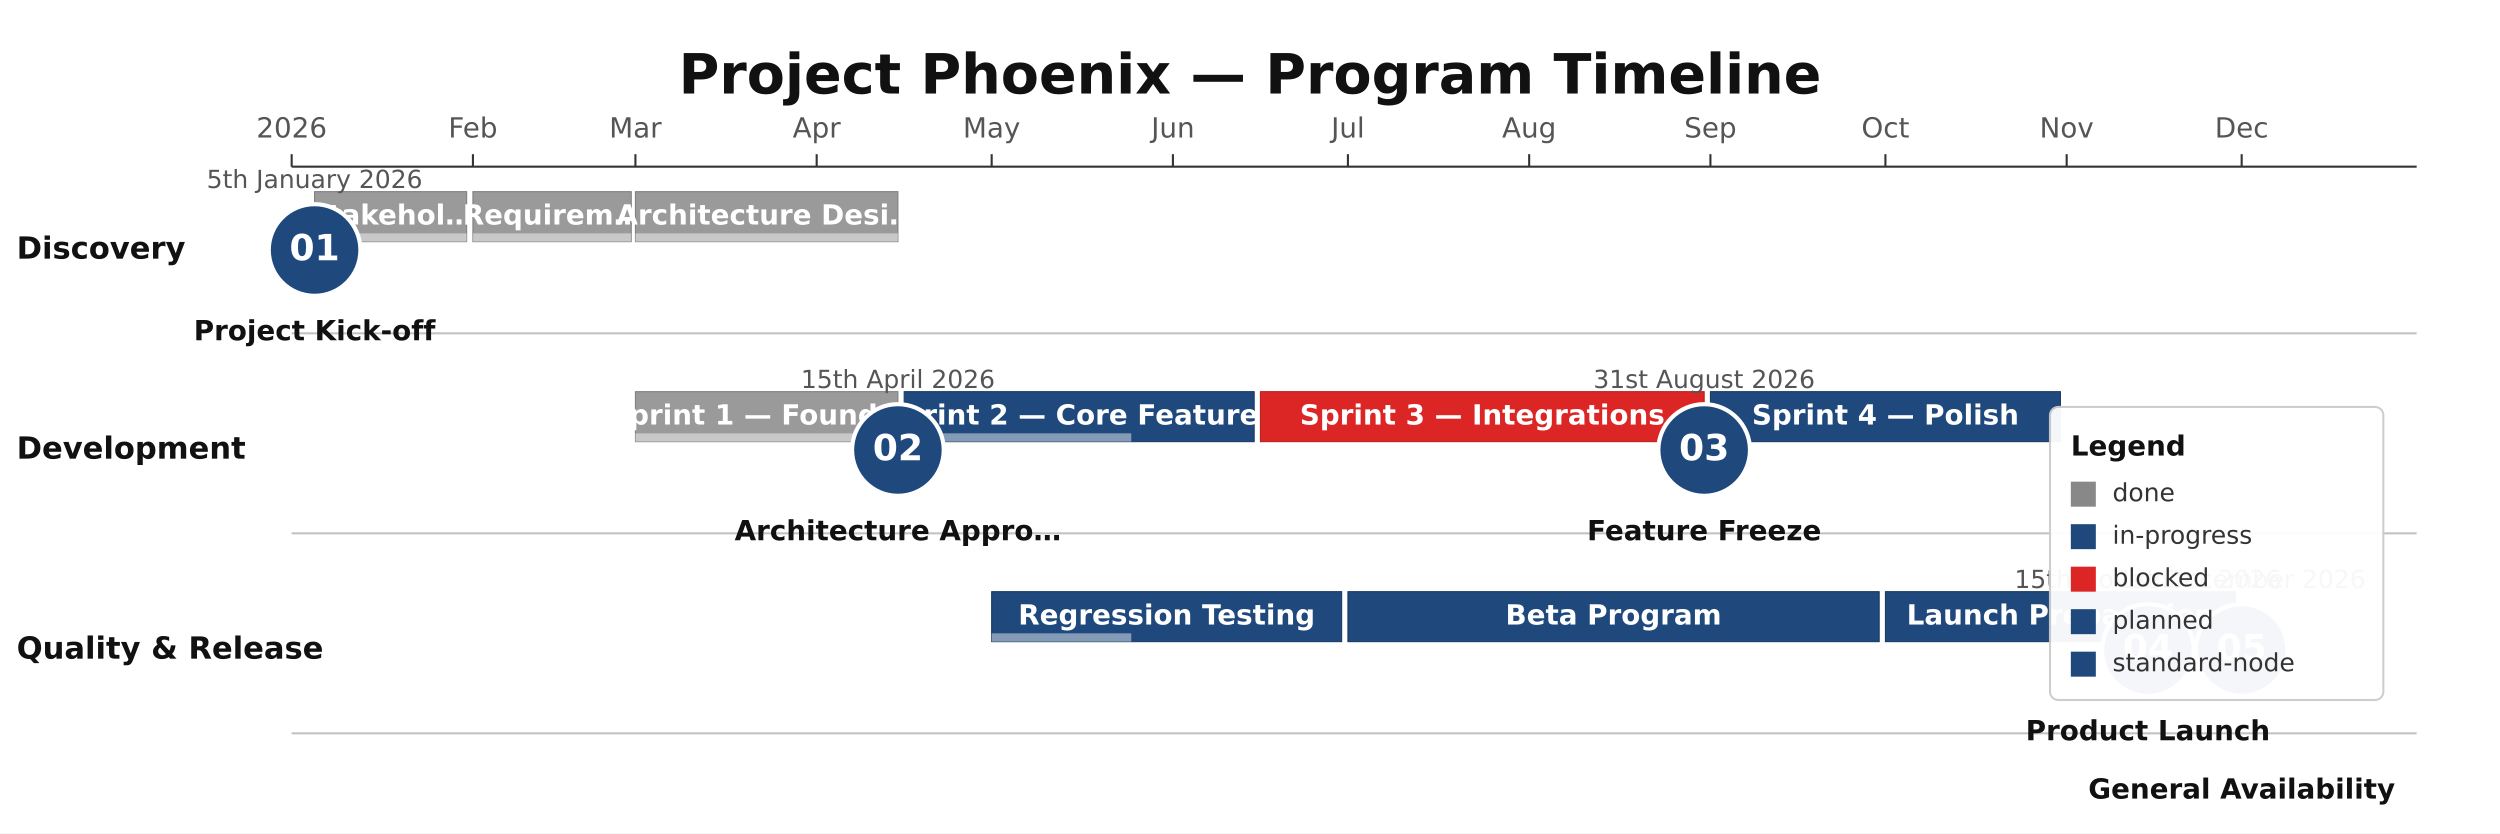
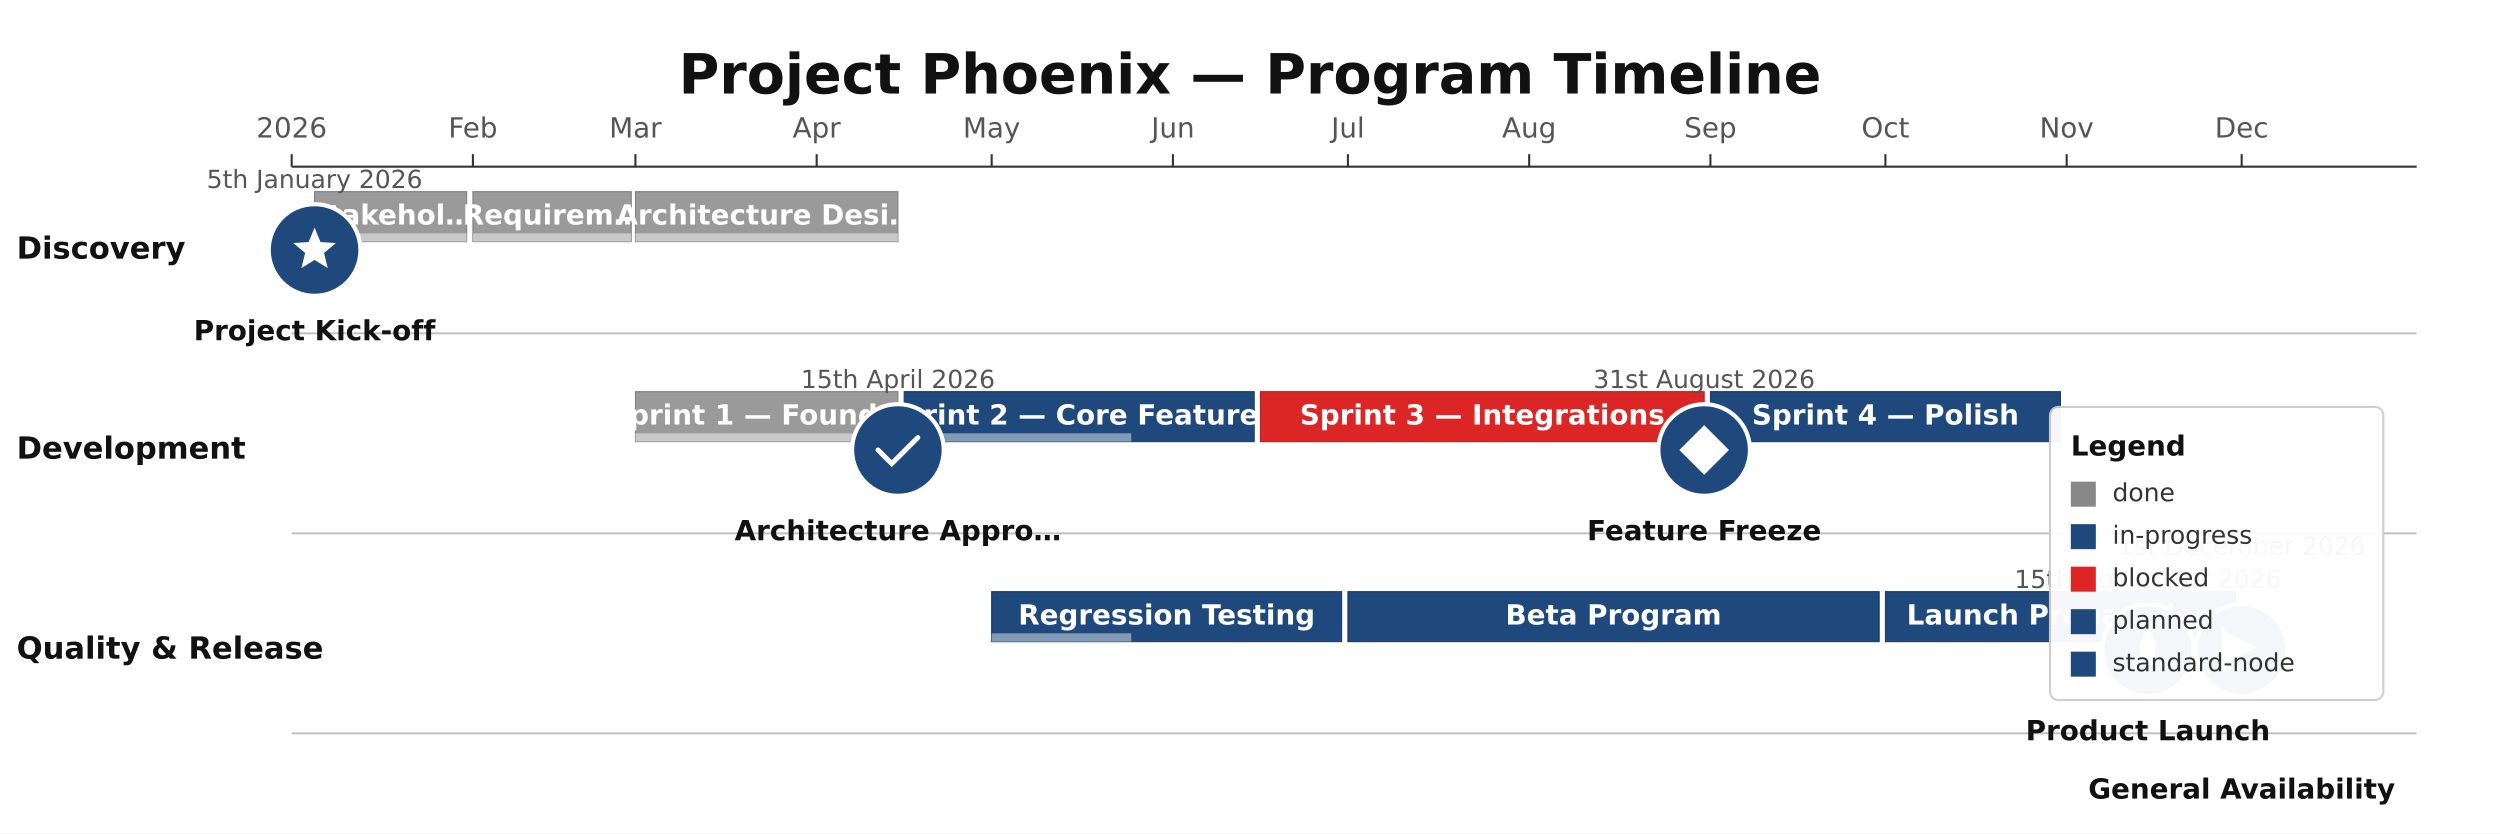
<svg xmlns="http://www.w3.org/2000/svg" height="400" version="1.1" viewBox="0 0 1200 400" width="1200">
  <rect fill="#FFFFFF" height="400" width="1200" x="0" y="0" />
  <text dominant-baseline="middle" fill="#111111" font-family="DejaVu Sans, Arial, Helvetica, sans-serif" font-size="26.67" font-weight="700" text-anchor="middle" x="600" y="37.33">Project Phoenix — Program Timeline</text>
  <line stroke="#333333" stroke-width="1" x1="140" x2="1160" y1="80" y2="80" />
  <line stroke="#333333" stroke-width="1" x1="140" x2="140" y1="74" y2="80" />
  <text dominant-baseline="alphabetic" fill="#555555" font-family="DejaVu Sans, Arial, Helvetica, sans-serif" font-size="13.33" font-weight="400" text-anchor="middle" x="140" y="66">2026</text>
  <line stroke="#333333" stroke-width="1" x1="227" x2="227" y1="74" y2="80" />
  <text dominant-baseline="alphabetic" fill="#555555" font-family="DejaVu Sans, Arial, Helvetica, sans-serif" font-size="13.33" font-weight="400" text-anchor="middle" x="227" y="66">Feb</text>
  <line stroke="#333333" stroke-width="1" x1="305" x2="305" y1="74" y2="80" />
  <text dominant-baseline="alphabetic" fill="#555555" font-family="DejaVu Sans, Arial, Helvetica, sans-serif" font-size="13.33" font-weight="400" text-anchor="middle" x="305" y="66">Mar</text>
  <line stroke="#333333" stroke-width="1" x1="392" x2="392" y1="74" y2="80" />
  <text dominant-baseline="alphabetic" fill="#555555" font-family="DejaVu Sans, Arial, Helvetica, sans-serif" font-size="13.33" font-weight="400" text-anchor="middle" x="392" y="66">Apr</text>
  <line stroke="#333333" stroke-width="1" x1="476" x2="476" y1="74" y2="80" />
  <text dominant-baseline="alphabetic" fill="#555555" font-family="DejaVu Sans, Arial, Helvetica, sans-serif" font-size="13.33" font-weight="400" text-anchor="middle" x="476" y="66">May</text>
  <line stroke="#333333" stroke-width="1" x1="563" x2="563" y1="74" y2="80" />
  <text dominant-baseline="alphabetic" fill="#555555" font-family="DejaVu Sans, Arial, Helvetica, sans-serif" font-size="13.33" font-weight="400" text-anchor="middle" x="563" y="66">Jun</text>
  <line stroke="#333333" stroke-width="1" x1="647" x2="647" y1="74" y2="80" />
  <text dominant-baseline="alphabetic" fill="#555555" font-family="DejaVu Sans, Arial, Helvetica, sans-serif" font-size="13.33" font-weight="400" text-anchor="middle" x="647" y="66">Jul</text>
  <line stroke="#333333" stroke-width="1" x1="734" x2="734" y1="74" y2="80" />
  <text dominant-baseline="alphabetic" fill="#555555" font-family="DejaVu Sans, Arial, Helvetica, sans-serif" font-size="13.33" font-weight="400" text-anchor="middle" x="734" y="66">Aug</text>
  <line stroke="#333333" stroke-width="1" x1="821" x2="821" y1="74" y2="80" />
  <text dominant-baseline="alphabetic" fill="#555555" font-family="DejaVu Sans, Arial, Helvetica, sans-serif" font-size="13.33" font-weight="400" text-anchor="middle" x="821" y="66">Sep</text>
  <line stroke="#333333" stroke-width="1" x1="905" x2="905" y1="74" y2="80" />
  <text dominant-baseline="alphabetic" fill="#555555" font-family="DejaVu Sans, Arial, Helvetica, sans-serif" font-size="13.33" font-weight="400" text-anchor="middle" x="905" y="66">Oct</text>
  <line stroke="#333333" stroke-width="1" x1="992" x2="992" y1="74" y2="80" />
  <text dominant-baseline="alphabetic" fill="#555555" font-family="DejaVu Sans, Arial, Helvetica, sans-serif" font-size="13.33" font-weight="400" text-anchor="middle" x="992" y="66">Nov</text>
  <line stroke="#333333" stroke-width="1" x1="1076" x2="1076" y1="74" y2="80" />
  <text dominant-baseline="alphabetic" fill="#555555" font-family="DejaVu Sans, Arial, Helvetica, sans-serif" font-size="13.33" font-weight="400" text-anchor="middle" x="1076" y="66">Dec</text>
  <line opacity="0.3" stroke="#333333" stroke-width="1" x1="140" x2="1160" y1="160" y2="160" />
  <text dominant-baseline="middle" fill="#111111" font-family="DejaVu Sans, Arial, Helvetica, sans-serif" font-size="14.67" font-weight="600" text-anchor="start" x="8" y="120">Discovery</text>
  <line opacity="0.3" stroke="#333333" stroke-width="1" x1="140" x2="1160" y1="256" y2="256" />
  <text dominant-baseline="middle" fill="#111111" font-family="DejaVu Sans, Arial, Helvetica, sans-serif" font-size="14.67" font-weight="600" text-anchor="start" x="8" y="216">Development</text>
  <line opacity="0.3" stroke="#333333" stroke-width="1" x1="140" x2="1160" y1="352" y2="352" />
  <text dominant-baseline="middle" fill="#111111" font-family="DejaVu Sans, Arial, Helvetica, sans-serif" font-size="14.67" font-weight="600" text-anchor="start" x="8" y="312">Quality &amp; Release</text>
  <rect fill="#888888" height="24" opacity="0.85" rx="0" stroke="#666666" stroke-width="0.5" width="73" x="151" y="92" />
  <rect fill="#FFFFFF" height="4" opacity="0.45" rx="0" width="73" x="151" y="112" />
  <text dominant-baseline="middle" fill="#FFFFFF" font-family="DejaVu Sans, Arial, Helvetica, sans-serif" font-size="13.33" font-weight="600" text-anchor="middle" x="187.5" y="104">Stakehol…</text>
  <rect fill="#888888" height="24" opacity="0.85" rx="0" stroke="#666666" stroke-width="0.5" width="76" x="227" y="92" />
  <rect fill="#FFFFFF" height="4" opacity="0.45" rx="0" width="76" x="227" y="112" />
  <text dominant-baseline="middle" fill="#FFFFFF" font-family="DejaVu Sans, Arial, Helvetica, sans-serif" font-size="13.33" font-weight="600" text-anchor="middle" x="265" y="104">Requirem…</text>
  <rect fill="#888888" height="24" opacity="0.85" rx="0" stroke="#666666" stroke-width="0.5" width="126" x="305" y="92" />
  <rect fill="#FFFFFF" height="4" opacity="0.45" rx="0" width="126" x="305" y="112" />
  <text dominant-baseline="middle" fill="#FFFFFF" font-family="DejaVu Sans, Arial, Helvetica, sans-serif" font-size="13.33" font-weight="600" text-anchor="middle" x="368" y="104">Architecture Desi…</text>
  <rect fill="#888888" height="24" opacity="0.85" rx="0" stroke="#666666" stroke-width="0.5" width="126" x="305" y="188" />
  <rect fill="#FFFFFF" height="4" opacity="0.45" rx="0" width="126" x="305" y="208" />
  <text dominant-baseline="middle" fill="#FFFFFF" font-family="DejaVu Sans, Arial, Helvetica, sans-serif" font-size="13.33" font-weight="600" text-anchor="middle" x="368" y="200">Sprint 1 — Founda…</text>
  <rect fill="#1F497D" height="24" opacity="1" rx="0" stroke="#163760" stroke-width="0.5" width="168" x="434" y="188" />
  <rect fill="#FFFFFF" height="4" opacity="0.45" rx="0" width="109" x="434" y="208" />
  <text dominant-baseline="middle" fill="#FFFFFF" font-family="DejaVu Sans, Arial, Helvetica, sans-serif" font-size="13.33" font-weight="600" text-anchor="middle" x="518" y="200">Sprint 2 — Core Features</text>
  <rect fill="#DC2626" height="24" opacity="1" rx="0" stroke="#B91C1C" stroke-width="0.5" width="213" x="605" y="188" />
  <text dominant-baseline="middle" fill="#FFFFFF" font-family="DejaVu Sans, Arial, Helvetica, sans-serif" font-size="13.33" font-weight="600" text-anchor="middle" x="711.5" y="200">Sprint 3 — Integrations</text>
  <rect fill="#1F497D" height="24" opacity="1" rx="0" stroke="#163760" stroke-width="0.5" width="168" x="821" y="188" />
  <text dominant-baseline="middle" fill="#FFFFFF" font-family="DejaVu Sans, Arial, Helvetica, sans-serif" font-size="13.33" font-weight="600" text-anchor="middle" x="905" y="200">Sprint 4 — Polish</text>
  <rect fill="#1F497D" height="24" opacity="1" rx="0" stroke="#163760" stroke-width="0.5" width="168" x="476" y="284" />
  <rect fill="#FFFFFF" height="4" opacity="0.45" rx="0" width="67" x="476" y="304" />
  <text dominant-baseline="middle" fill="#FFFFFF" font-family="DejaVu Sans, Arial, Helvetica, sans-serif" font-size="13.33" font-weight="600" text-anchor="middle" x="560" y="296">Regression Testing</text>
  <rect fill="#1F497D" height="24" opacity="1" rx="0" stroke="#163760" stroke-width="0.5" width="255" x="647" y="284" />
  <text dominant-baseline="middle" fill="#FFFFFF" font-family="DejaVu Sans, Arial, Helvetica, sans-serif" font-size="13.33" font-weight="600" text-anchor="middle" x="774.5" y="296">Beta Program</text>
  <rect fill="#1F497D" height="24" opacity="1" rx="0" stroke="#163760" stroke-width="0.5" width="168" x="905" y="284" />
  <text dominant-baseline="middle" fill="#FFFFFF" font-family="DejaVu Sans, Arial, Helvetica, sans-serif" font-size="13.33" font-weight="600" text-anchor="middle" x="989" y="296">Launch Preparation</text>
  <circle cx="151" cy="120" fill="#1F497D" r="22" stroke="#FFFFFF" stroke-width="2" />
-   <text dominant-baseline="middle" fill="#FFFFFF" font-family="DejaVu Sans, Arial, Helvetica, sans-serif" font-size="17.33" font-weight="700" text-anchor="middle" x="151" y="120">01</text>
+   <path d="M 12 3 L 14.4 8.8 L 20.6 9.2 L 15.8 13.2 L 17.3 19.3 L 12 16 L 6.7 19.3 L 8.2 13.2 L 3.4 9.2 L 9.6 8.8 Z" fill="#FFFFFF" transform="translate(151,120) scale(1.1917) translate(-12,-12)" />
  <text dominant-baseline="alphabetic" fill="#555555" font-family="DejaVu Sans, Arial, Helvetica, sans-serif" font-size="12" font-weight="400" text-anchor="middle" x="151" y="90.24">5th January 2026</text>
  <text dominant-baseline="alphabetic" fill="#111111" font-family="DejaVu Sans, Arial, Helvetica, sans-serif" font-size="13.33" font-weight="600" text-anchor="middle" x="151" y="163.33">Project Kick-off</text>
  <circle cx="431" cy="216" fill="#1F497D" r="22" stroke="#FFFFFF" stroke-width="2" />
-   <text dominant-baseline="middle" fill="#FFFFFF" font-family="DejaVu Sans, Arial, Helvetica, sans-serif" font-size="17.33" font-weight="700" text-anchor="middle" x="431" y="216">02</text>
+   <path d="M 4 12 L 9.5 17.5 L 20 7" fill="none" stroke="#FFFFFF" stroke-linecap="round" stroke-width="2" transform="translate(431,216) scale(1.1917) translate(-12,-12)" />
  <text dominant-baseline="alphabetic" fill="#555555" font-family="DejaVu Sans, Arial, Helvetica, sans-serif" font-size="12" font-weight="400" text-anchor="middle" x="431.01" y="186.24">15th April 2026</text>
  <text dominant-baseline="alphabetic" fill="#111111" font-family="DejaVu Sans, Arial, Helvetica, sans-serif" font-size="13.33" font-weight="600" text-anchor="middle" x="431" y="259.33">Architecture Appro…</text>
  <circle cx="818" cy="216" fill="#1F497D" r="22" stroke="#FFFFFF" stroke-width="2" />
-   <text dominant-baseline="middle" fill="#FFFFFF" font-family="DejaVu Sans, Arial, Helvetica, sans-serif" font-size="17.33" font-weight="700" text-anchor="middle" x="818" y="216">03</text>
+   <path d="M 12 2 L 22 12 L 12 22 L 2 12 Z" fill="#FFFFFF" transform="translate(818,216) scale(1.1917) translate(-12,-12)" />
  <text dominant-baseline="alphabetic" fill="#555555" font-family="DejaVu Sans, Arial, Helvetica, sans-serif" font-size="12" font-weight="400" text-anchor="middle" x="818" y="186.24">31st August 2026</text>
  <text dominant-baseline="alphabetic" fill="#111111" font-family="DejaVu Sans, Arial, Helvetica, sans-serif" font-size="13.33" font-weight="600" text-anchor="middle" x="818.01" y="259.33">Feature Freeze</text>
  <circle cx="1031" cy="312" fill="#1F497D" r="22" stroke="#FFFFFF" stroke-width="2" />
-   <text dominant-baseline="middle" fill="#FFFFFF" font-family="DejaVu Sans, Arial, Helvetica, sans-serif" font-size="17.33" font-weight="700" text-anchor="middle" x="1031" y="312">04</text>
+   <path d="M 12 2 L 16 11 L 15 11 L 15 18 L 9 18 L 9 11 L 8 11 Z M 9 18 L 6 22 L 9 16 Z M 15 18 L 18 22 L 15 16 Z" fill="#FFFFFF" transform="translate(1031,312) scale(1.1917) translate(-12,-12)" />
  <text dominant-baseline="alphabetic" fill="#555555" font-family="DejaVu Sans, Arial, Helvetica, sans-serif" font-size="12" font-weight="400" text-anchor="middle" x="1031.01" y="282.24">15th November 2026</text>
  <text dominant-baseline="alphabetic" fill="#111111" font-family="DejaVu Sans, Arial, Helvetica, sans-serif" font-size="13.33" font-weight="600" text-anchor="middle" x="1031" y="355.33">Product Launch</text>
  <circle cx="1076" cy="312" fill="#1F497D" r="22" stroke="#FFFFFF" stroke-width="2" />
-   <text dominant-baseline="middle" fill="#FFFFFF" font-family="DejaVu Sans, Arial, Helvetica, sans-serif" font-size="17.33" font-weight="700" text-anchor="middle" x="1076" y="312">05</text>
-   <text dominant-baseline="alphabetic" fill="#555555" font-family="DejaVu Sans, Arial, Helvetica, sans-serif" font-size="12" font-weight="400" text-anchor="middle" x="1076" y="282.24">1st December 2026</text>
+   <path d="M 4 2 L 4 21 L 6 21 L 6 17 L 18 11 L 6 5 Z" fill="#FFFFFF" transform="translate(1076,312) scale(1.1917) translate(-12,-12)" />
+   <text dominant-baseline="alphabetic" fill="#555555" font-family="DejaVu Sans, Arial, Helvetica, sans-serif" font-size="12" font-weight="400" text-anchor="middle" x="1076" y="266.24">1st December 2026</text>
  <text dominant-baseline="alphabetic" fill="#111111" font-family="DejaVu Sans, Arial, Helvetica, sans-serif" font-size="13.33" font-weight="600" text-anchor="middle" x="1076.01" y="383.33">General Availability</text>
  <rect fill="#FFFFFF" height="140.67" opacity="0.95" rx="4" stroke="#CCCCCC" stroke-width="1" width="160" x="984" y="195.33" />
  <text dominant-baseline="alphabetic" fill="#111111" font-family="DejaVu Sans, Arial, Helvetica, sans-serif" font-size="13.33" font-weight="700" text-anchor="start" x="994" y="218.67">Legend</text>
  <rect fill="#888888" height="12" rx="0" width="12" x="994" y="231.2" />
  <text dominant-baseline="middle" fill="#333333" font-family="DejaVu Sans, Arial, Helvetica, sans-serif" font-size="12" font-weight="400" text-anchor="start" x="1014" y="237.2">done</text>
  <rect fill="#1F497D" height="12" rx="0" width="12" x="994" y="251.6" />
  <text dominant-baseline="middle" fill="#333333" font-family="DejaVu Sans, Arial, Helvetica, sans-serif" font-size="12" font-weight="400" text-anchor="start" x="1014" y="257.6">in-progress</text>
  <rect fill="#DC2626" height="12" rx="0" width="12" x="994" y="272" />
  <text dominant-baseline="middle" fill="#333333" font-family="DejaVu Sans, Arial, Helvetica, sans-serif" font-size="12" font-weight="400" text-anchor="start" x="1014" y="278">blocked</text>
  <rect fill="#1F497D" height="12" rx="0" width="12" x="994" y="292.4" />
  <text dominant-baseline="middle" fill="#333333" font-family="DejaVu Sans, Arial, Helvetica, sans-serif" font-size="12" font-weight="400" text-anchor="start" x="1014" y="298.4">planned</text>
  <rect fill="#1F497D" height="12" rx="0" width="12" x="994" y="312.8" />
  <text dominant-baseline="middle" fill="#333333" font-family="DejaVu Sans, Arial, Helvetica, sans-serif" font-size="12" font-weight="400" text-anchor="start" x="1014" y="318.8">standard-node</text>
</svg>
